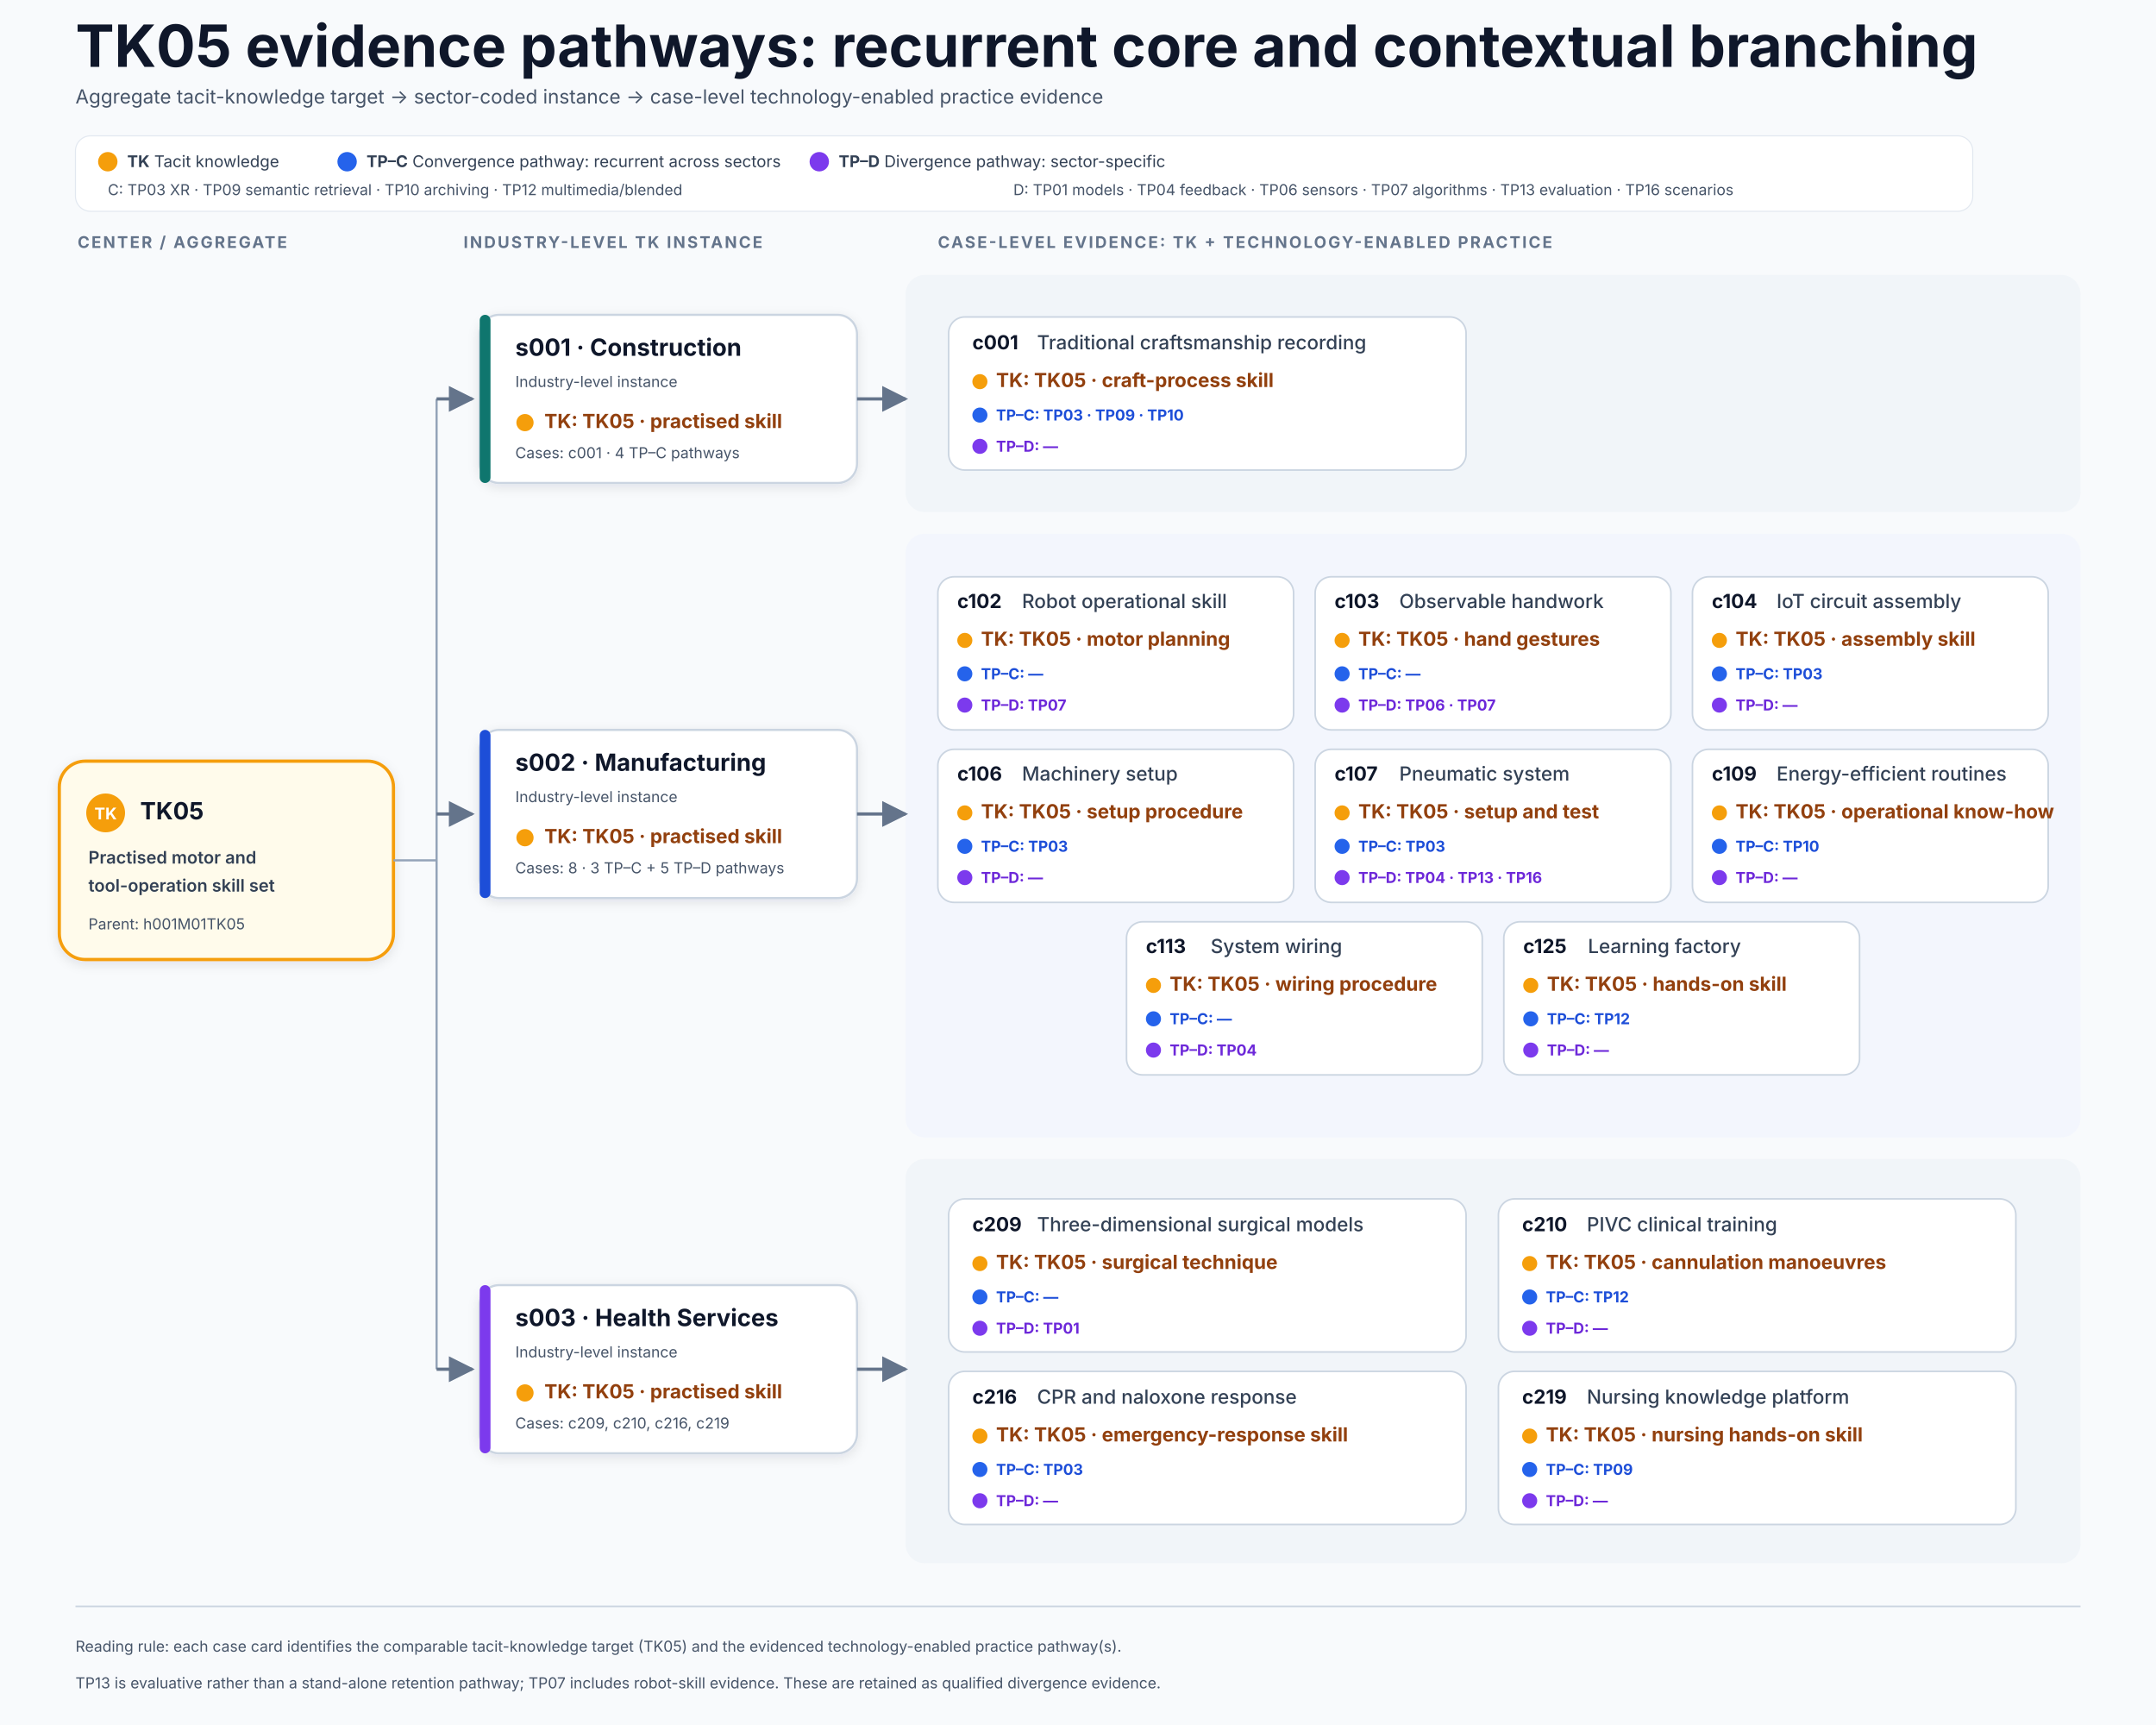
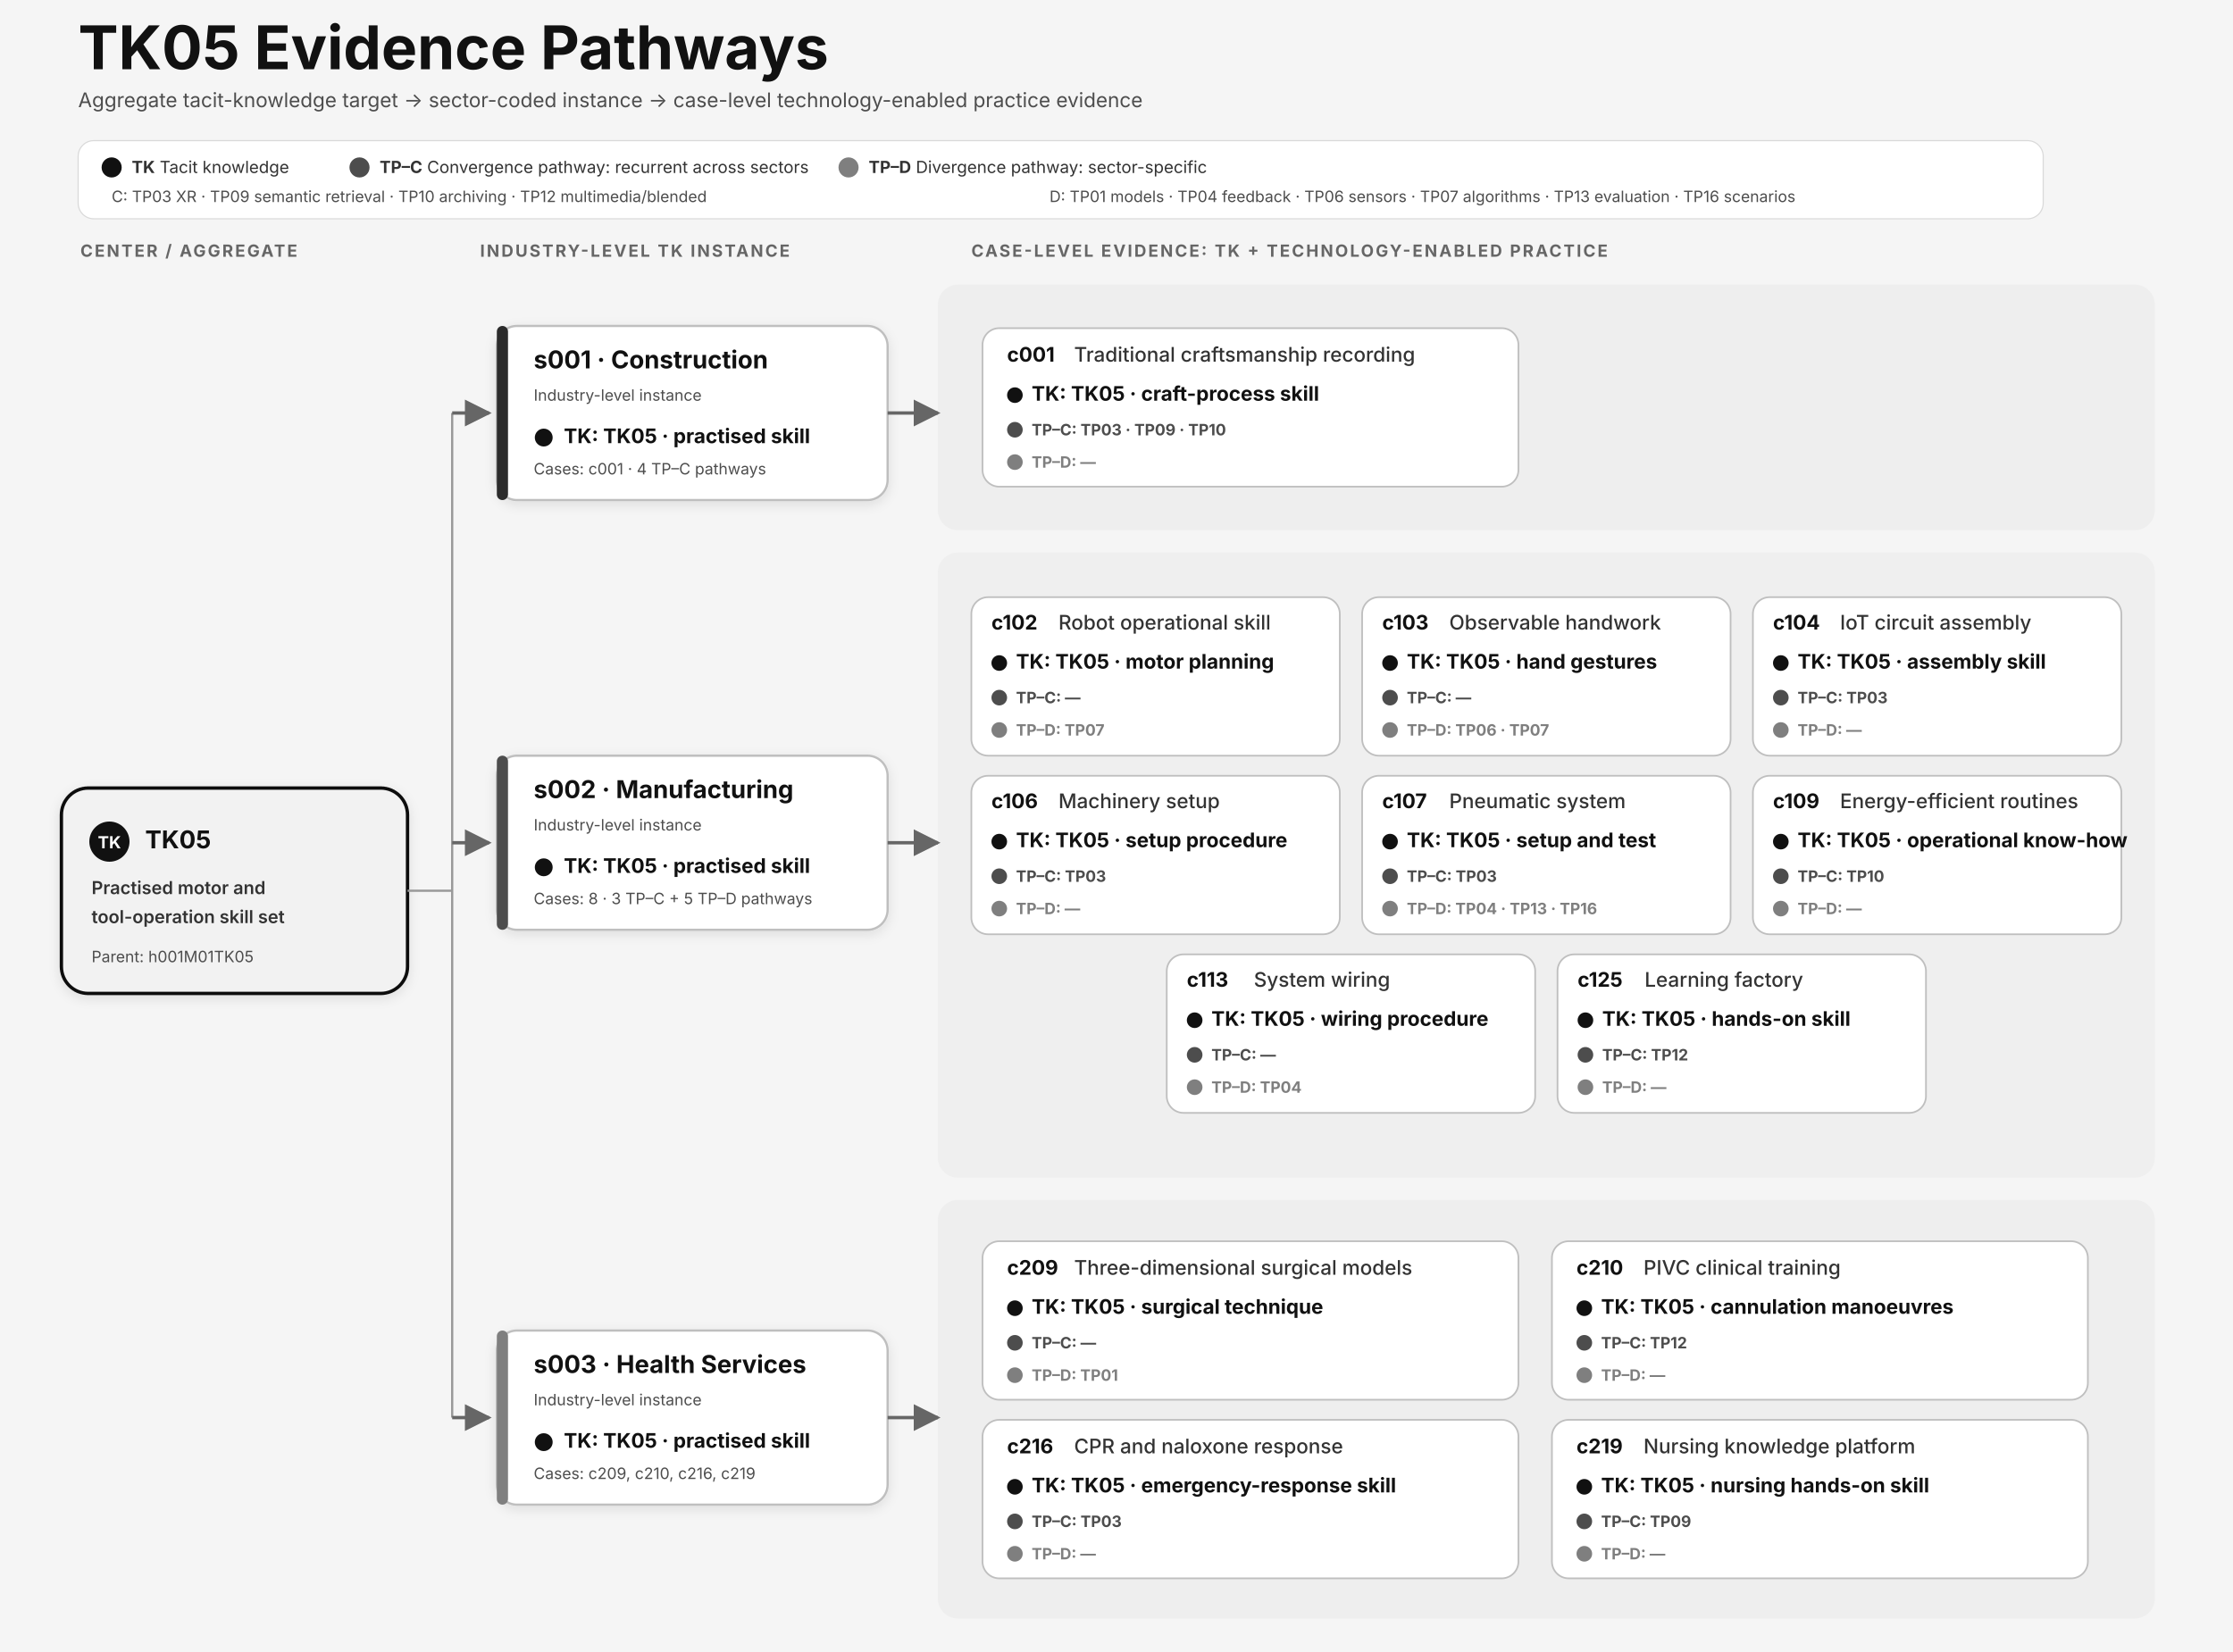
- <svg xmlns="http://www.w3.org/2000/svg" width="2000" height="1600" viewBox="0 0 2000 1600" role="img" aria-labelledby="title desc">
+ <svg xmlns="http://www.w3.org/2000/svg" width="2000" height="1480" viewBox="0 0 2000 1480" role="img" aria-labelledby="title desc">
  <defs>
    <marker id="arrow" viewBox="0 0 10 10" refX="9" refY="5" markerWidth="8" markerHeight="8" orient="auto-start-reverse">
-       <path d="M 0 0 L 10 5 L 0 10 z" fill="#64748b" />
+       <path d="M 0 0 L 10 5 L 0 10 z" fill="#666666" />
    </marker>
    <filter id="softShadow" x="-20%" y="-20%" width="140%" height="140%">
-       <feDropShadow dx="0" dy="3" stdDeviation="5" flood-color="#0f172a" flood-opacity="0.10" />
+       <feDropShadow dx="0" dy="3" stdDeviation="5" flood-color="#111111" flood-opacity="0.10" />
    </filter>
    <style>
-       .title { font: 700 54px Inter, -apple-system, BlinkMacSystemFont, "Segoe UI", sans-serif; fill: #0f172a; }
-       .subtitle { font: 400 18px Inter, -apple-system, BlinkMacSystemFont, "Segoe UI", sans-serif; fill: #475569; }
-       .stage { font: 700 15px Inter, -apple-system, BlinkMacSystemFont, "Segoe UI", sans-serif; letter-spacing: 1.7px; fill: #64748b; }
-       .node-title { font: 700 22px Inter, -apple-system, BlinkMacSystemFont, "Segoe UI", sans-serif; fill: #0f172a; }
-       .node-subtitle { font: 600 16px Inter, -apple-system, BlinkMacSystemFont, "Segoe UI", sans-serif; fill: #334155; }
-       .body { font: 400 15px Inter, -apple-system, BlinkMacSystemFont, "Segoe UI", sans-serif; fill: #334155; }
-       .small { font: 400 14px Inter, -apple-system, BlinkMacSystemFont, "Segoe UI", sans-serif; fill: #475569; }
-       .case-id { font: 700 18px Inter, -apple-system, BlinkMacSystemFont, "Segoe UI", sans-serif; fill: #0f172a; }
-       .case-name { font: 500 18px Inter, -apple-system, BlinkMacSystemFont, "Segoe UI", sans-serif; fill: #334155; }
-       .tk-text { font: 700 18px Inter, -apple-system, BlinkMacSystemFont, "Segoe UI", sans-serif; fill: #92400e; }
-       .conv-text { font: 700 14px Inter, -apple-system, BlinkMacSystemFont, "Segoe UI", sans-serif; fill: #1d4ed8; }
-       .div-text { font: 700 14px Inter, -apple-system, BlinkMacSystemFont, "Segoe UI", sans-serif; fill: #6d28d9; }
-       .edge { fill: none; stroke: #64748b; stroke-width: 3; marker-end: url(#arrow); }
-       .edge-soft { fill: none; stroke: #94a3b8; stroke-width: 2; }
-       .case-card { fill: #ffffff; stroke: #cbd5e1; stroke-width: 1.5; }
+       .title { font: 700 54px Inter, -apple-system, BlinkMacSystemFont, "Segoe UI", sans-serif; fill: #111111; }
+       .subtitle { font: 400 18px Inter, -apple-system, BlinkMacSystemFont, "Segoe UI", sans-serif; fill: #4d4d4d; }
+       .stage { font: 700 15px Inter, -apple-system, BlinkMacSystemFont, "Segoe UI", sans-serif; letter-spacing: 1.7px; fill: #666666; }
+       .node-title { font: 700 22px Inter, -apple-system, BlinkMacSystemFont, "Segoe UI", sans-serif; fill: #111111; }
+       .node-subtitle { font: 600 16px Inter, -apple-system, BlinkMacSystemFont, "Segoe UI", sans-serif; fill: #333333; }
+       .body { font: 400 15px Inter, -apple-system, BlinkMacSystemFont, "Segoe UI", sans-serif; fill: #333333; }
+       .small { font: 400 14px Inter, -apple-system, BlinkMacSystemFont, "Segoe UI", sans-serif; fill: #4d4d4d; }
+       .case-id { font: 700 18px Inter, -apple-system, BlinkMacSystemFont, "Segoe UI", sans-serif; fill: #111111; }
+       .case-name { font: 500 18px Inter, -apple-system, BlinkMacSystemFont, "Segoe UI", sans-serif; fill: #333333; }
+       .tk-text { font: 700 18px Inter, -apple-system, BlinkMacSystemFont, "Segoe UI", sans-serif; fill: #111111; }
+       .conv-text { font: 700 14px Inter, -apple-system, BlinkMacSystemFont, "Segoe UI", sans-serif; fill: #4d4d4d; }
+       .div-text { font: 700 14px Inter, -apple-system, BlinkMacSystemFont, "Segoe UI", sans-serif; fill: #7f7f7f; }
+       .edge { fill: none; stroke: #666666; stroke-width: 3; marker-end: url(#arrow); }
+       .edge-soft { fill: none; stroke: #999999; stroke-width: 2; }
+       .case-card { fill: #ffffff; stroke: #bfbfbf; stroke-width: 1.5; }
    </style>
  </defs>
-   <rect x="0" y="0" width="2000" height="1600" fill="#f8fafc" />
-   <text x="70" y="62" class="title">TK05 evidence pathways: recurrent core and contextual branching</text>
+   <rect x="0" y="0" width="2000" height="1600" fill="#f5f5f5" />
+   <text x="70" y="62" class="title">TK05 Evidence Pathways</text>
  <text x="70" y="96" class="subtitle">Aggregate tacit-knowledge target → sector-coded instance → case-level technology-enabled practice evidence</text>
  <g transform="translate(70,126)">
-     <rect x="0" y="0" width="1760" height="70" rx="14" fill="#ffffff" stroke="#e2e8f0" />
-     <circle cx="30" cy="24" r="9" fill="#f59e0b" />
+     <rect x="0" y="0" width="1760" height="70" rx="14" fill="#ffffff" stroke="#d9d9d9" />
+     <circle cx="30" cy="24" r="9" fill="#111111" />
    <text x="48" y="29" class="body">
      <tspan font-weight="700">TK</tspan> Tacit knowledge</text>
-     <circle cx="252" cy="24" r="9" fill="#2563eb" />
+     <circle cx="252" cy="24" r="9" fill="#4d4d4d" />
    <text x="270" y="29" class="body">
      <tspan font-weight="700">TP–C</tspan> Convergence pathway: recurrent across sectors</text>
-     <circle cx="690" cy="24" r="9" fill="#7c3aed" />
+     <circle cx="690" cy="24" r="9" fill="#7f7f7f" />
    <text x="708" y="29" class="body">
      <tspan font-weight="700">TP–D</tspan> Divergence pathway: sector-specific</text>
    <text x="30" y="55" class="small">C: TP03 XR · TP09 semantic retrieval · TP10 archiving · TP12 multimedia/blended</text>
    <text x="870" y="55" class="small">D: TP01 models · TP04 feedback · TP06 sensors · TP07 algorithms · TP13 evaluation · TP16 scenarios</text>
  </g>
  <text x="72" y="230" class="stage">CENTER / AGGREGATE</text>
  <text x="430" y="230" class="stage">INDUSTRY-LEVEL TK INSTANCE</text>
  <text x="870" y="230" class="stage">CASE-LEVEL EVIDENCE: TK + TECHNOLOGY-ENABLED PRACTICE</text>
-   <rect x="840" y="255" width="1090" height="220" rx="18" fill="#f1f5f9" />
-   <rect x="840" y="495" width="1090" height="560" rx="18" fill="#eef2ff" fill-opacity="0.46" />
-   <rect x="840" y="1075" width="1090" height="375" rx="18" fill="#f1f5f9" />
-   <g filter="url(#softShadow)">
-     <rect x="55" y="706" width="310" height="184" rx="24" fill="#fffbeb" stroke="#f59e0b" stroke-width="3" />
-   </g>
-   <circle cx="98" cy="754" r="18" fill="#f59e0b" />
+   <rect x="840" y="255" width="1090" height="220" rx="18" fill="#eeeeee" />
+   <rect x="840" y="495" width="1090" height="560" rx="18" fill="#e6e6e6" fill-opacity="0.46" />
+   <rect x="840" y="1075" width="1090" height="375" rx="18" fill="#eeeeee" />
+   <g filter="url(#softShadow)">
+     <rect x="55" y="706" width="310" height="184" rx="24" fill="#f2f2f2" stroke="#111111" stroke-width="3" />
+   </g>
+   <circle cx="98" cy="754" r="18" fill="#111111" />
  <text x="98" y="760" text-anchor="middle" font-family="Inter, sans-serif" font-size="15" font-weight="700" fill="#ffffff">TK</text>
  <text x="130" y="760" class="node-title">TK05</text>
  <text x="82" y="801" class="node-subtitle">Practised motor and</text>
  <text x="82" y="827" class="node-subtitle">tool-operation skill set</text>
  <text x="82" y="862" class="small">Parent: h001M01TK05</text>
  <path d="M365 798 H405" class="edge-soft" />
  <path d="M405 370 V1270" class="edge-soft" />
  <path d="M405 370 H438" class="edge" />
  <path d="M405 755 H438" class="edge" />
  <path d="M405 1270 H438" class="edge" />
  <g filter="url(#softShadow)">
-     <rect x="445" y="292" width="350" height="156" rx="18" fill="#ffffff" stroke="#cbd5e1" stroke-width="2" />
-   </g>
-   <rect x="445" y="292" width="10" height="156" rx="5" fill="#0f766e" />
+     <rect x="445" y="292" width="350" height="156" rx="18" fill="#ffffff" stroke="#bfbfbf" stroke-width="2" />
+   </g>
+   <rect x="445" y="292" width="10" height="156" rx="5" fill="#2b2b2b" />
  <text x="478" y="330" class="node-title">s001 · Construction</text>
  <text x="478" y="359" class="small">Industry-level instance</text>
-   <circle cx="487" cy="392" r="8" fill="#f59e0b" />
+   <circle cx="487" cy="392" r="8" fill="#111111" />
  <text x="505" y="397" class="tk-text">TK: TK05 · practised skill</text>
  <text x="478" y="425" class="small">Cases: c001 · 4 TP–C pathways</text>
  <path d="M795 370 H840" class="edge" />
  <g filter="url(#softShadow)">
-     <rect x="445" y="677" width="350" height="156" rx="18" fill="#ffffff" stroke="#cbd5e1" stroke-width="2" />
-   </g>
-   <rect x="445" y="677" width="10" height="156" rx="5" fill="#1d4ed8" />
+     <rect x="445" y="677" width="350" height="156" rx="18" fill="#ffffff" stroke="#bfbfbf" stroke-width="2" />
+   </g>
+   <rect x="445" y="677" width="10" height="156" rx="5" fill="#4d4d4d" />
  <text x="478" y="715" class="node-title">s002 · Manufacturing</text>
  <text x="478" y="744" class="small">Industry-level instance</text>
-   <circle cx="487" cy="777" r="8" fill="#f59e0b" />
+   <circle cx="487" cy="777" r="8" fill="#111111" />
  <text x="505" y="782" class="tk-text">TK: TK05 · practised skill</text>
  <text x="478" y="810" class="small">Cases: 8 · 3 TP–C + 5 TP–D pathways</text>
  <path d="M795 755 H840" class="edge" />
  <g filter="url(#softShadow)">
-     <rect x="445" y="1192" width="350" height="156" rx="18" fill="#ffffff" stroke="#cbd5e1" stroke-width="2" />
-   </g>
-   <rect x="445" y="1192" width="10" height="156" rx="5" fill="#7c3aed" />
+     <rect x="445" y="1192" width="350" height="156" rx="18" fill="#ffffff" stroke="#bfbfbf" stroke-width="2" />
+   </g>
+   <rect x="445" y="1192" width="10" height="156" rx="5" fill="#7f7f7f" />
  <text x="478" y="1230" class="node-title">s003 · Health Services</text>
  <text x="478" y="1259" class="small">Industry-level instance</text>
-   <circle cx="487" cy="1292" r="8" fill="#f59e0b" />
+   <circle cx="487" cy="1292" r="8" fill="#111111" />
  <text x="505" y="1297" class="tk-text">TK: TK05 · practised skill</text>
  <text x="478" y="1325" class="small">Cases: c209, c210, c216, c219</text>
  <path d="M795 1270 H840" class="edge" />
  <g transform="translate(880,294)">
    <rect width="480" height="142" rx="15" class="case-card" />
    <text x="22" y="30" class="case-id">c001</text>
    <text x="82" y="30" class="case-name">Traditional craftsmanship recording</text>
-     <circle cx="29" cy="60" r="7" fill="#f59e0b" />
+     <circle cx="29" cy="60" r="7" fill="#111111" />
    <text x="44" y="65" class="tk-text">TK: TK05 · craft-process skill</text>
-     <circle cx="29" cy="91" r="7" fill="#2563eb" />
+     <circle cx="29" cy="91" r="7" fill="#4d4d4d" />
    <text x="44" y="96" class="conv-text">TP–C: TP03 · TP09 · TP10</text>
-     <circle cx="29" cy="120" r="7" fill="#7c3aed" />
+     <circle cx="29" cy="120" r="7" fill="#7f7f7f" />
    <text x="44" y="125" class="div-text">TP–D: —</text>
  </g>
  <g transform="translate(870,535)">
    <rect width="330" height="142" rx="15" class="case-card" />
    <text x="18" y="29" class="case-id">c102</text>
    <text x="78" y="29" class="case-name">Robot operational skill</text>
-     <circle cx="25" cy="59" r="7" fill="#f59e0b" />
+     <circle cx="25" cy="59" r="7" fill="#111111" />
    <text x="40" y="64" class="tk-text">TK: TK05 · motor planning</text>
-     <circle cx="25" cy="90" r="7" fill="#2563eb" />
+     <circle cx="25" cy="90" r="7" fill="#4d4d4d" />
    <text x="40" y="95" class="conv-text">TP–C: —</text>
-     <circle cx="25" cy="119" r="7" fill="#7c3aed" />
+     <circle cx="25" cy="119" r="7" fill="#7f7f7f" />
    <text x="40" y="124" class="div-text">TP–D: TP07</text>
  </g>
  <g transform="translate(1220,535)">
    <rect width="330" height="142" rx="15" class="case-card" />
    <text x="18" y="29" class="case-id">c103</text>
    <text x="78" y="29" class="case-name">Observable handwork</text>
-     <circle cx="25" cy="59" r="7" fill="#f59e0b" />
+     <circle cx="25" cy="59" r="7" fill="#111111" />
    <text x="40" y="64" class="tk-text">TK: TK05 · hand gestures</text>
-     <circle cx="25" cy="90" r="7" fill="#2563eb" />
+     <circle cx="25" cy="90" r="7" fill="#4d4d4d" />
    <text x="40" y="95" class="conv-text">TP–C: —</text>
-     <circle cx="25" cy="119" r="7" fill="#7c3aed" />
+     <circle cx="25" cy="119" r="7" fill="#7f7f7f" />
    <text x="40" y="124" class="div-text">TP–D: TP06 · TP07</text>
  </g>
  <g transform="translate(1570,535)">
    <rect width="330" height="142" rx="15" class="case-card" />
    <text x="18" y="29" class="case-id">c104</text>
    <text x="78" y="29" class="case-name">IoT circuit assembly</text>
-     <circle cx="25" cy="59" r="7" fill="#f59e0b" />
+     <circle cx="25" cy="59" r="7" fill="#111111" />
    <text x="40" y="64" class="tk-text">TK: TK05 · assembly skill</text>
-     <circle cx="25" cy="90" r="7" fill="#2563eb" />
+     <circle cx="25" cy="90" r="7" fill="#4d4d4d" />
    <text x="40" y="95" class="conv-text">TP–C: TP03</text>
-     <circle cx="25" cy="119" r="7" fill="#7c3aed" />
+     <circle cx="25" cy="119" r="7" fill="#7f7f7f" />
    <text x="40" y="124" class="div-text">TP–D: —</text>
  </g>
  <g transform="translate(870,695)">
    <rect width="330" height="142" rx="15" class="case-card" />
    <text x="18" y="29" class="case-id">c106</text>
    <text x="78" y="29" class="case-name">Machinery setup</text>
-     <circle cx="25" cy="59" r="7" fill="#f59e0b" />
+     <circle cx="25" cy="59" r="7" fill="#111111" />
    <text x="40" y="64" class="tk-text">TK: TK05 · setup procedure</text>
-     <circle cx="25" cy="90" r="7" fill="#2563eb" />
+     <circle cx="25" cy="90" r="7" fill="#4d4d4d" />
    <text x="40" y="95" class="conv-text">TP–C: TP03</text>
-     <circle cx="25" cy="119" r="7" fill="#7c3aed" />
+     <circle cx="25" cy="119" r="7" fill="#7f7f7f" />
    <text x="40" y="124" class="div-text">TP–D: —</text>
  </g>
  <g transform="translate(1220,695)">
    <rect width="330" height="142" rx="15" class="case-card" />
    <text x="18" y="29" class="case-id">c107</text>
    <text x="78" y="29" class="case-name">Pneumatic system</text>
-     <circle cx="25" cy="59" r="7" fill="#f59e0b" />
+     <circle cx="25" cy="59" r="7" fill="#111111" />
    <text x="40" y="64" class="tk-text">TK: TK05 · setup and test</text>
-     <circle cx="25" cy="90" r="7" fill="#2563eb" />
+     <circle cx="25" cy="90" r="7" fill="#4d4d4d" />
    <text x="40" y="95" class="conv-text">TP–C: TP03</text>
-     <circle cx="25" cy="119" r="7" fill="#7c3aed" />
+     <circle cx="25" cy="119" r="7" fill="#7f7f7f" />
    <text x="40" y="124" class="div-text">TP–D: TP04 · TP13 · TP16</text>
  </g>
  <g transform="translate(1570,695)">
    <rect width="330" height="142" rx="15" class="case-card" />
    <text x="18" y="29" class="case-id">c109</text>
    <text x="78" y="29" class="case-name">Energy-efficient routines</text>
-     <circle cx="25" cy="59" r="7" fill="#f59e0b" />
+     <circle cx="25" cy="59" r="7" fill="#111111" />
    <text x="40" y="64" class="tk-text">TK: TK05 · operational know-how</text>
-     <circle cx="25" cy="90" r="7" fill="#2563eb" />
+     <circle cx="25" cy="90" r="7" fill="#4d4d4d" />
    <text x="40" y="95" class="conv-text">TP–C: TP10</text>
-     <circle cx="25" cy="119" r="7" fill="#7c3aed" />
+     <circle cx="25" cy="119" r="7" fill="#7f7f7f" />
    <text x="40" y="124" class="div-text">TP–D: —</text>
  </g>
  <g transform="translate(1045,855)">
    <rect width="330" height="142" rx="15" class="case-card" />
    <text x="18" y="29" class="case-id">c113</text>
    <text x="78" y="29" class="case-name">System wiring</text>
-     <circle cx="25" cy="59" r="7" fill="#f59e0b" />
+     <circle cx="25" cy="59" r="7" fill="#111111" />
    <text x="40" y="64" class="tk-text">TK: TK05 · wiring procedure</text>
-     <circle cx="25" cy="90" r="7" fill="#2563eb" />
+     <circle cx="25" cy="90" r="7" fill="#4d4d4d" />
    <text x="40" y="95" class="conv-text">TP–C: —</text>
-     <circle cx="25" cy="119" r="7" fill="#7c3aed" />
+     <circle cx="25" cy="119" r="7" fill="#7f7f7f" />
    <text x="40" y="124" class="div-text">TP–D: TP04</text>
  </g>
  <g transform="translate(1395,855)">
    <rect width="330" height="142" rx="15" class="case-card" />
    <text x="18" y="29" class="case-id">c125</text>
    <text x="78" y="29" class="case-name">Learning factory</text>
-     <circle cx="25" cy="59" r="7" fill="#f59e0b" />
+     <circle cx="25" cy="59" r="7" fill="#111111" />
    <text x="40" y="64" class="tk-text">TK: TK05 · hands-on skill</text>
-     <circle cx="25" cy="90" r="7" fill="#2563eb" />
+     <circle cx="25" cy="90" r="7" fill="#4d4d4d" />
    <text x="40" y="95" class="conv-text">TP–C: TP12</text>
-     <circle cx="25" cy="119" r="7" fill="#7c3aed" />
+     <circle cx="25" cy="119" r="7" fill="#7f7f7f" />
    <text x="40" y="124" class="div-text">TP–D: —</text>
  </g>
  <g transform="translate(880,1112)">
    <rect width="480" height="142" rx="15" class="case-card" />
    <text x="22" y="30" class="case-id">c209</text>
    <text x="82" y="30" class="case-name">Three-dimensional surgical models</text>
-     <circle cx="29" cy="60" r="7" fill="#f59e0b" />
+     <circle cx="29" cy="60" r="7" fill="#111111" />
    <text x="44" y="65" class="tk-text">TK: TK05 · surgical technique</text>
-     <circle cx="29" cy="91" r="7" fill="#2563eb" />
+     <circle cx="29" cy="91" r="7" fill="#4d4d4d" />
    <text x="44" y="96" class="conv-text">TP–C: —</text>
-     <circle cx="29" cy="120" r="7" fill="#7c3aed" />
+     <circle cx="29" cy="120" r="7" fill="#7f7f7f" />
    <text x="44" y="125" class="div-text">TP–D: TP01</text>
  </g>
  <g transform="translate(1390,1112)">
    <rect width="480" height="142" rx="15" class="case-card" />
    <text x="22" y="30" class="case-id">c210</text>
    <text x="82" y="30" class="case-name">PIVC clinical training</text>
-     <circle cx="29" cy="60" r="7" fill="#f59e0b" />
+     <circle cx="29" cy="60" r="7" fill="#111111" />
    <text x="44" y="65" class="tk-text">TK: TK05 · cannulation manoeuvres</text>
-     <circle cx="29" cy="91" r="7" fill="#2563eb" />
+     <circle cx="29" cy="91" r="7" fill="#4d4d4d" />
    <text x="44" y="96" class="conv-text">TP–C: TP12</text>
-     <circle cx="29" cy="120" r="7" fill="#7c3aed" />
+     <circle cx="29" cy="120" r="7" fill="#7f7f7f" />
    <text x="44" y="125" class="div-text">TP–D: —</text>
  </g>
  <g transform="translate(880,1272)">
    <rect width="480" height="142" rx="15" class="case-card" />
    <text x="22" y="30" class="case-id">c216</text>
    <text x="82" y="30" class="case-name">CPR and naloxone response</text>
-     <circle cx="29" cy="60" r="7" fill="#f59e0b" />
+     <circle cx="29" cy="60" r="7" fill="#111111" />
    <text x="44" y="65" class="tk-text">TK: TK05 · emergency-response skill</text>
-     <circle cx="29" cy="91" r="7" fill="#2563eb" />
+     <circle cx="29" cy="91" r="7" fill="#4d4d4d" />
    <text x="44" y="96" class="conv-text">TP–C: TP03</text>
-     <circle cx="29" cy="120" r="7" fill="#7c3aed" />
+     <circle cx="29" cy="120" r="7" fill="#7f7f7f" />
    <text x="44" y="125" class="div-text">TP–D: —</text>
  </g>
  <g transform="translate(1390,1272)">
    <rect width="480" height="142" rx="15" class="case-card" />
    <text x="22" y="30" class="case-id">c219</text>
    <text x="82" y="30" class="case-name">Nursing knowledge platform</text>
-     <circle cx="29" cy="60" r="7" fill="#f59e0b" />
+     <circle cx="29" cy="60" r="7" fill="#111111" />
    <text x="44" y="65" class="tk-text">TK: TK05 · nursing hands-on skill</text>
-     <circle cx="29" cy="91" r="7" fill="#2563eb" />
+     <circle cx="29" cy="91" r="7" fill="#4d4d4d" />
    <text x="44" y="96" class="conv-text">TP–C: TP09</text>
-     <circle cx="29" cy="120" r="7" fill="#7c3aed" />
-     <text x="44" y="125" class="div-text">TP–D: —</text>
-   </g>
-   <line x1="70" y1="1490" x2="1930" y2="1490" stroke="#cbd5e1" stroke-width="1.5" />
-   <text x="70" y="1532" class="small">Reading rule: each case card identifies the comparable tacit-knowledge target (TK05) and the evidenced technology-enabled practice pathway(s).</text>
-   <text x="70" y="1566" class="small">TP13 is evaluative rather than a stand-alone retention pathway; TP07 includes robot-skill evidence. These are retained as qualified divergence evidence.</text>
+     <circle cx="29" cy="120" r="7" fill="#7f7f7f" />
+     <text x="44" y="125" class="div-text">TP–D: —</text>
+   </g>
</svg>
